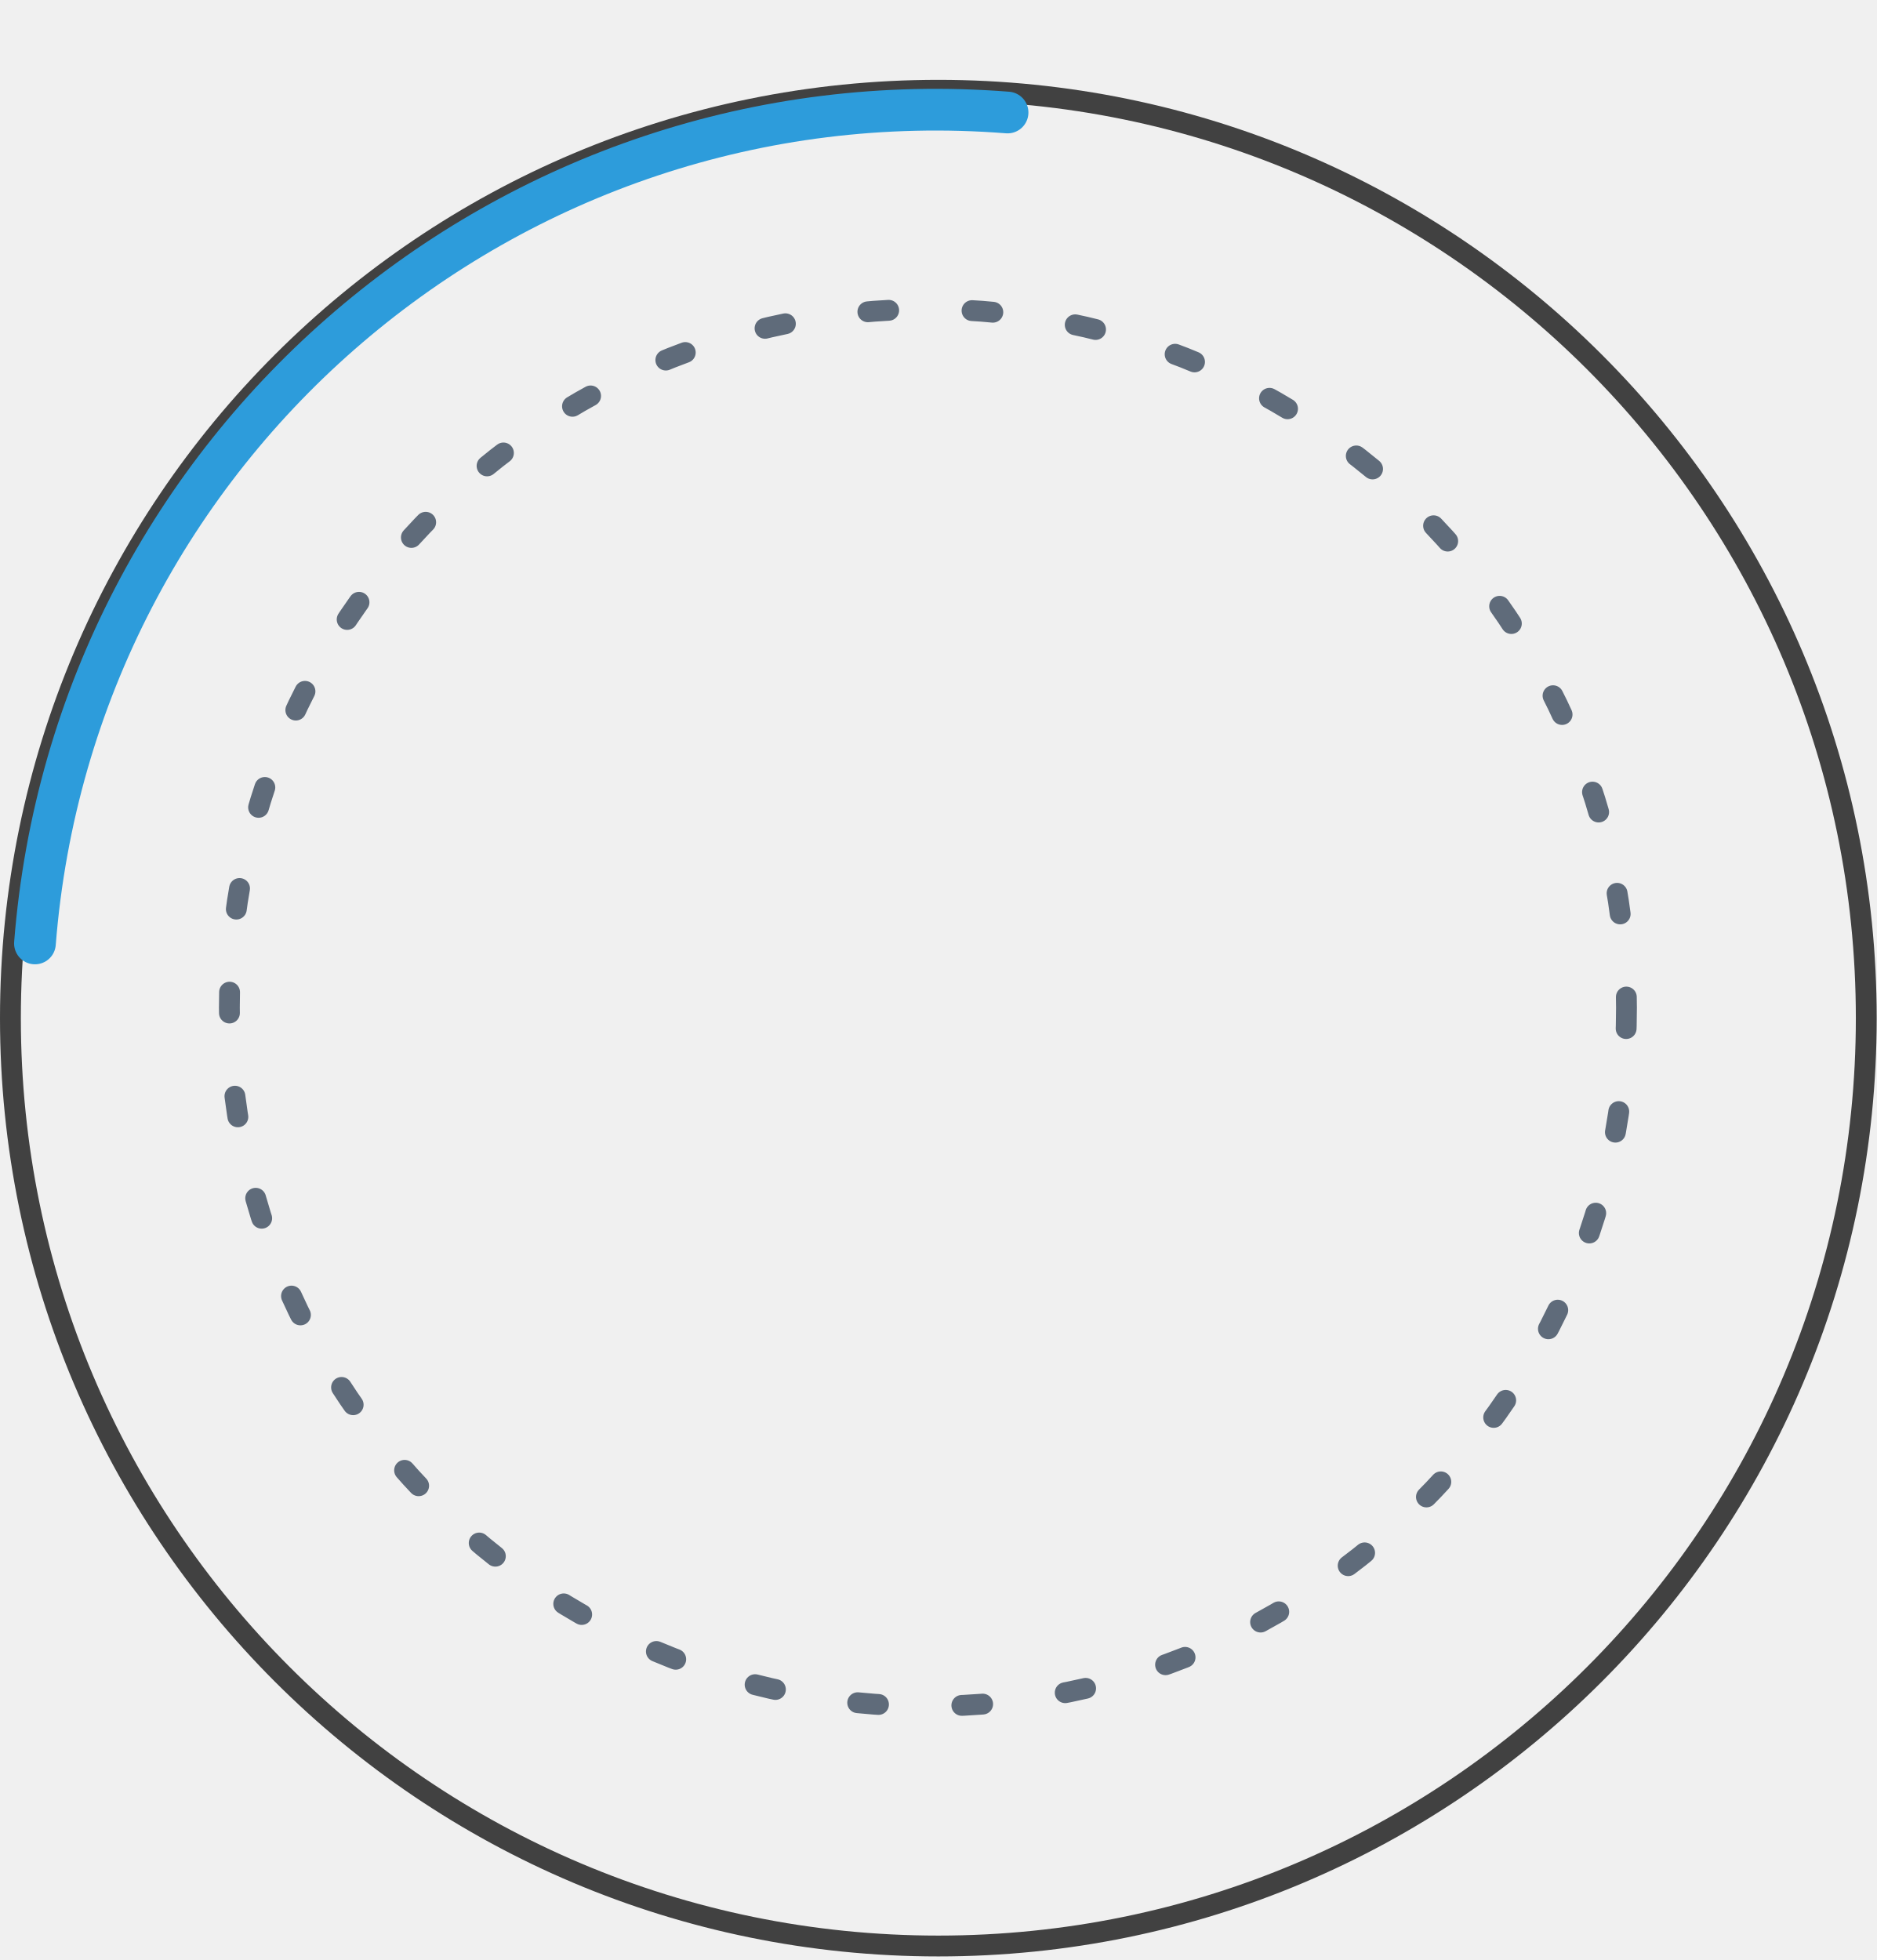
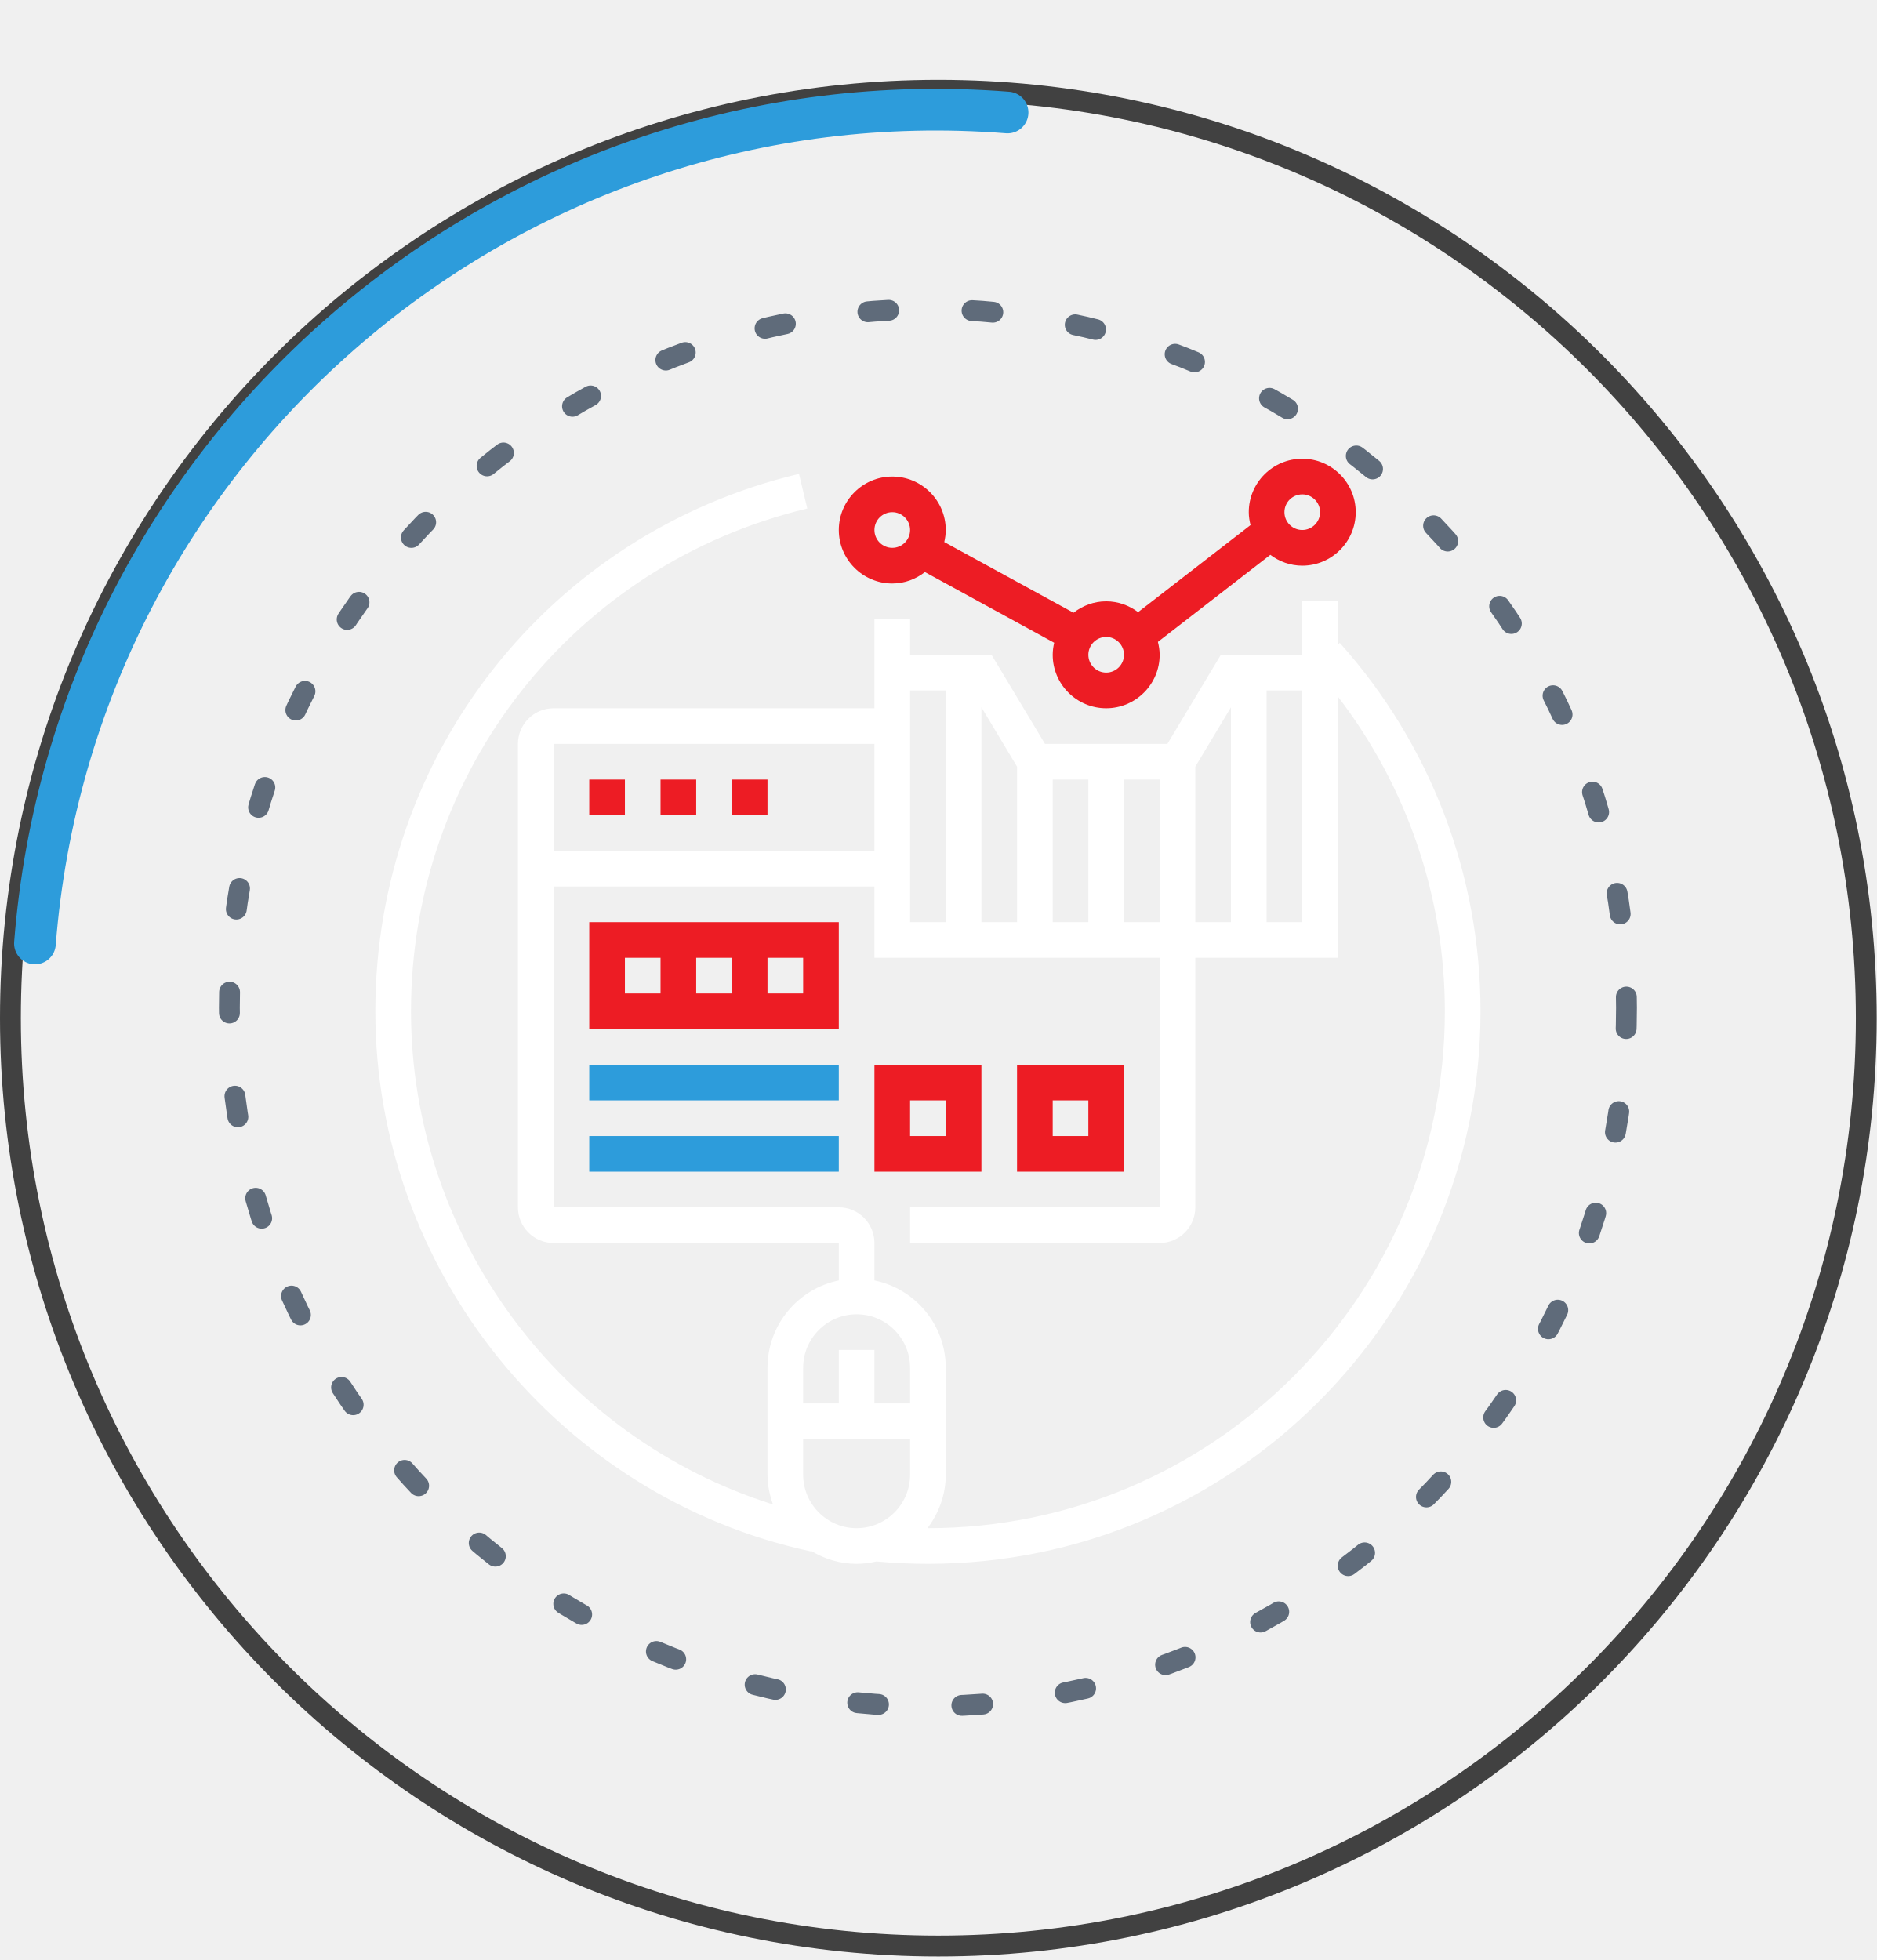
<svg xmlns="http://www.w3.org/2000/svg" width="90" height="94" viewBox="0 0 90 94" fill="none">
  <g clip-path="url(#clip0)">
-     <path d="M42.79 27.984C43.382 27.984 43.922 27.774 44.356 27.436L50.555 30.826C50.512 31.012 50.484 31.204 50.484 31.403C50.484 32.817 51.635 33.968 53.048 33.968C54.462 33.968 55.613 32.817 55.613 31.403C55.613 31.189 55.579 30.983 55.529 30.785L60.921 26.61C61.35 26.932 61.876 27.129 62.452 27.129C63.865 27.129 65.016 25.978 65.016 24.564C65.016 23.151 63.865 22 62.452 22C61.038 22 59.887 23.151 59.887 24.564C59.887 24.779 59.921 24.984 59.971 25.183L54.579 29.358C54.15 29.036 53.624 28.839 53.048 28.839C52.457 28.839 51.917 29.048 51.483 29.387L45.284 25.996C45.327 25.81 45.355 25.619 45.355 25.419C45.355 24.006 44.204 22.855 42.79 22.855C41.377 22.855 40.226 24.006 40.226 25.419C40.226 26.833 41.377 27.984 42.79 27.984ZM62.452 23.71C62.922 23.71 63.306 24.093 63.306 24.564C63.306 25.036 62.922 25.419 62.452 25.419C61.981 25.419 61.597 25.036 61.597 24.564C61.597 24.093 61.981 23.71 62.452 23.71ZM53.048 30.548C53.519 30.548 53.903 30.932 53.903 31.403C53.903 31.875 53.519 32.258 53.048 32.258C52.578 32.258 52.194 31.875 52.194 31.403C52.194 30.932 52.578 30.548 53.048 30.548ZM42.79 24.564C43.261 24.564 43.645 24.948 43.645 25.419C43.645 25.891 43.261 26.274 42.79 26.274C42.319 26.274 41.935 25.891 41.935 25.419C41.935 24.948 42.319 24.564 42.79 24.564Z" fill="#ED1C24" />
+     <path d="M42.79 27.984C43.382 27.984 43.922 27.774 44.356 27.436L50.555 30.826C50.512 31.012 50.484 31.204 50.484 31.403C50.484 32.817 51.635 33.968 53.048 33.968C54.462 33.968 55.613 32.817 55.613 31.403C55.613 31.189 55.579 30.983 55.529 30.785L60.921 26.61C61.35 26.932 61.876 27.129 62.452 27.129C63.865 27.129 65.016 25.978 65.016 24.564C65.016 23.151 63.865 22 62.452 22C61.038 22 59.887 23.151 59.887 24.564C59.887 24.779 59.921 24.984 59.971 25.183L54.579 29.358C54.15 29.036 53.624 28.839 53.048 28.839C52.457 28.839 51.917 29.048 51.483 29.387L45.284 25.996C45.326 25.81 45.355 25.619 45.355 25.419C45.355 24.006 44.204 22.855 42.79 22.855C41.377 22.855 40.226 24.006 40.226 25.419C40.226 26.833 41.377 27.984 42.79 27.984ZM62.452 23.71C62.922 23.71 63.306 24.093 63.306 24.564C63.306 25.036 62.922 25.419 62.452 25.419C61.981 25.419 61.597 25.036 61.597 24.564C61.597 24.093 61.981 23.71 62.452 23.71ZM53.048 30.548C53.519 30.548 53.903 30.932 53.903 31.403C53.903 31.875 53.519 32.258 53.048 32.258C52.578 32.258 52.194 31.875 52.194 31.403C52.194 30.932 52.578 30.548 53.048 30.548ZM42.79 24.564C43.261 24.564 43.645 24.948 43.645 25.419C43.645 25.891 43.261 26.274 42.79 26.274C42.319 26.274 41.935 25.891 41.935 25.419C41.935 24.948 42.319 24.564 42.79 24.564Z" fill="#ED1C24" />
    <path d="M28.258 37.387H29.968V39.097H28.258V37.387Z" fill="#ED1C24" />
    <path d="M31.677 37.387H33.387V39.097H31.677V37.387Z" fill="#ED1C24" />
    <path d="M35.097 37.387H36.806V39.097H35.097V37.387Z" fill="#ED1C24" />
    <path d="M53.903 51.065H48.774V56.194H53.903V51.065ZM52.194 54.484H50.484V52.774H52.194V54.484Z" fill="#ED1C24" />
    <path d="M47.065 51.065H41.935V56.194H47.065V51.065ZM45.355 54.484H43.645V52.774H45.355V54.484Z" fill="#ED1C24" />
    <path d="M28.258 54.484H40.226V56.194H28.258V54.484Z" fill="#2D9CDB" />
    <path d="M28.258 51.065H40.226V52.774H28.258V51.065Z" fill="#2D9CDB" />
    <path d="M28.258 49.355H40.226V44.226H28.258V49.355ZM33.387 47.645V45.935H35.097V47.645H33.387ZM38.516 47.645H36.806V45.935H38.516V47.645ZM29.968 45.935H31.677V47.645H29.968V45.935Z" fill="#ED1C24" />
    <path d="M64.252 30.833L64.161 30.914V28.839H62.452V31.403H58.548L55.984 35.677H50.114L47.549 31.403H43.645V29.694H41.935V33.968H26.548C25.605 33.968 24.839 34.734 24.839 35.677V57.903C24.839 58.846 25.605 59.613 26.548 59.613H40.226V61.409C38.278 61.806 36.806 63.532 36.806 65.597V70.726C36.806 71.228 36.909 71.704 37.07 72.152C26.888 68.948 19.71 59.344 19.71 48.5C19.71 36.978 27.525 27.063 38.714 24.388L38.317 22.726C26.354 25.584 18 36.183 18 48.5C18 60.908 26.791 71.803 38.903 74.408L38.907 74.385C39.546 74.767 40.284 75 41.081 75C41.408 75 41.724 74.956 42.03 74.886C42.843 74.961 43.673 75 44.5 75C59.112 75 71 63.113 71 48.5C71 41.969 68.603 35.695 64.252 30.833ZM60.742 33.113H62.452V44.226H60.742V33.113ZM59.032 33.92V44.226H57.323V36.769L59.032 33.92ZM50.484 37.387H52.194V44.226H50.484V37.387ZM53.903 37.387H55.613V44.226H53.903V37.387ZM48.774 36.769V44.226H47.065V33.92L48.774 36.769ZM45.355 33.113V44.226H43.645V33.113H45.355ZM41.935 35.677V40.806H26.548V35.677H41.935ZM41.081 63.032C42.494 63.032 43.645 64.183 43.645 65.597V67.306H41.935V64.742H40.226V67.306H38.516V65.597C38.516 64.183 39.667 63.032 41.081 63.032ZM38.516 70.726V69.016H43.645V70.726C43.645 72.139 42.494 73.29 41.081 73.29C39.667 73.29 38.516 72.139 38.516 70.726ZM44.5 73.29C44.493 73.29 44.485 73.29 44.479 73.29C45.02 72.573 45.355 71.692 45.355 70.726V65.597C45.355 63.533 43.883 61.806 41.935 61.409V59.613C41.935 58.67 41.169 57.903 40.226 57.903H26.548V42.516H41.935V45.935H55.613V57.903H43.645V59.613H55.613C56.556 59.613 57.323 58.846 57.323 57.903V45.935H64.161V33.409C67.477 37.725 69.29 43.014 69.29 48.5C69.29 62.169 58.17 73.29 44.5 73.29Z" fill="white" />
  </g>
  <circle cx="45" cy="48.829" r="44.5" stroke="#414141" />
  <path d="M78 48.329C78 66.83 63.002 81.829 44.5 81.829C25.998 81.829 11 66.83 11 48.329C11 29.827 25.998 14.829 44.5 14.829C63.002 14.829 78 29.827 78 48.329Z" stroke="#5F6B7A" stroke-linecap="round" stroke-linejoin="round" stroke-dasharray="1 4" />
  <path d="M1.676 45.247C3.551 21.362 24.434 3.52 48.319 5.396" stroke="#2D9CDB" stroke-width="2" stroke-linecap="round" stroke-linejoin="bevel" />
  <defs>
    <clipPath id="clip0">
- </clipPath>
+       <rect x="18" y="22" width="53" height="53" fill="white" />
+     </clipPath>
  </defs>
</svg>
